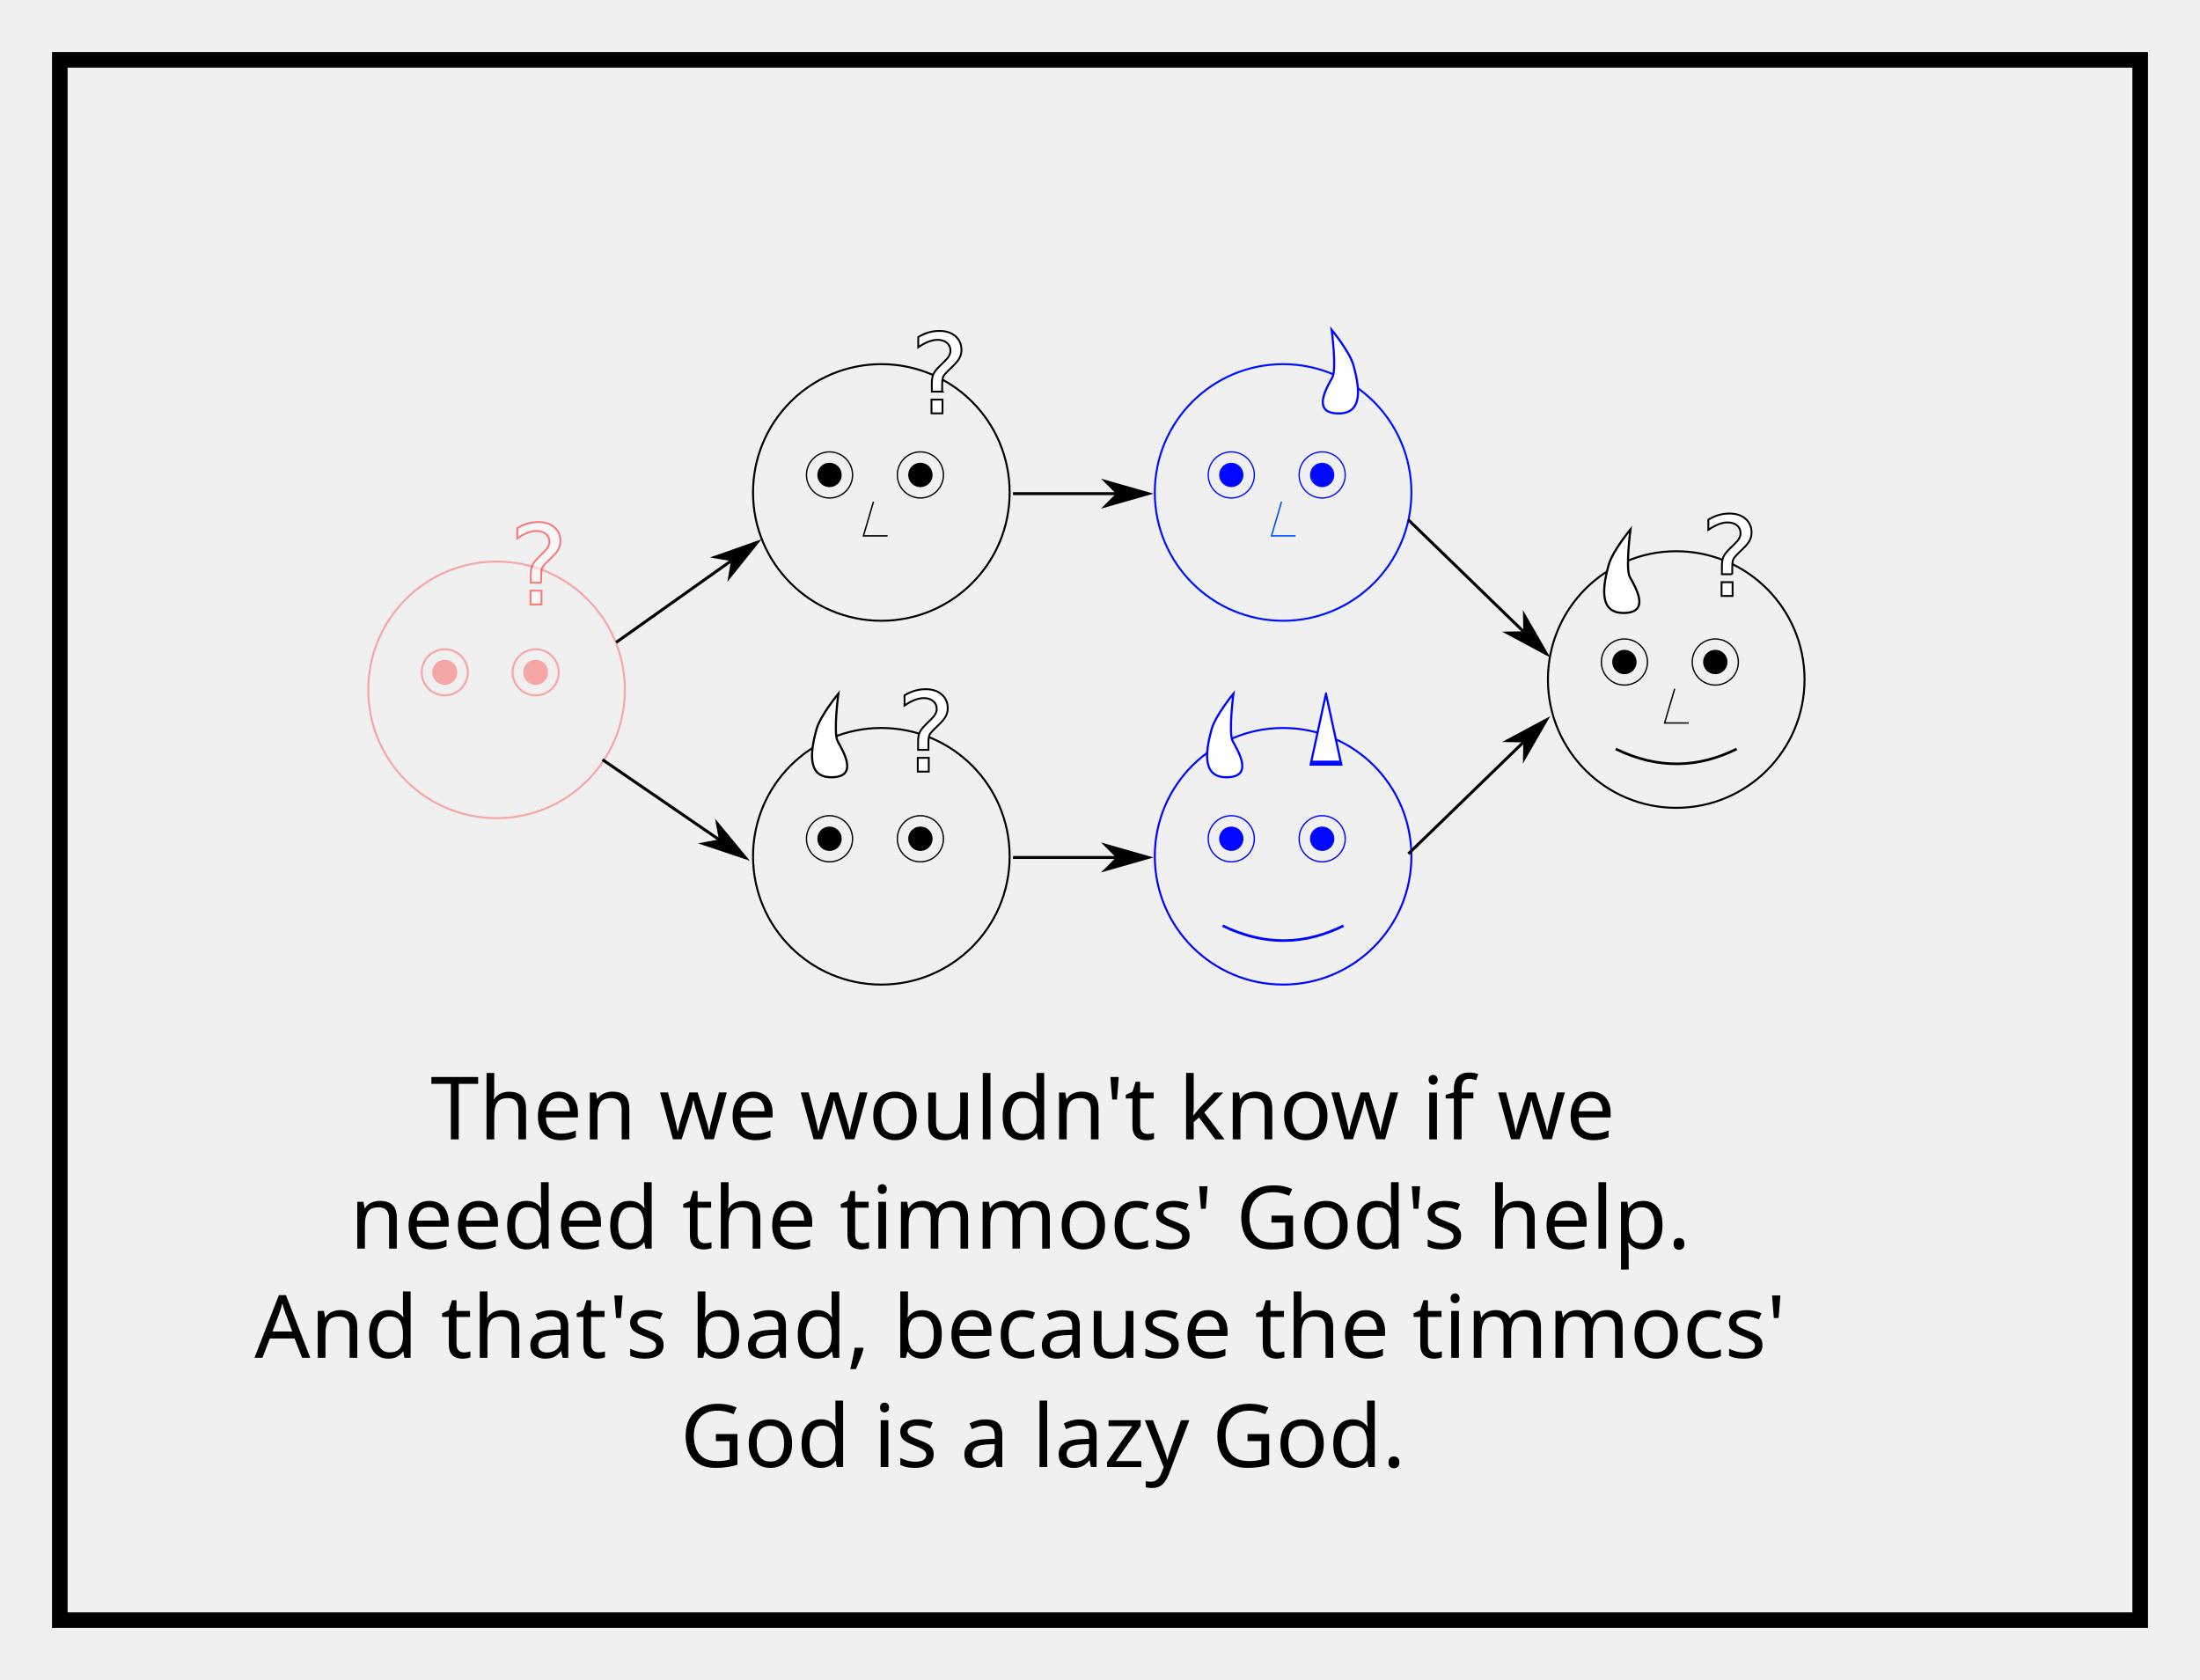
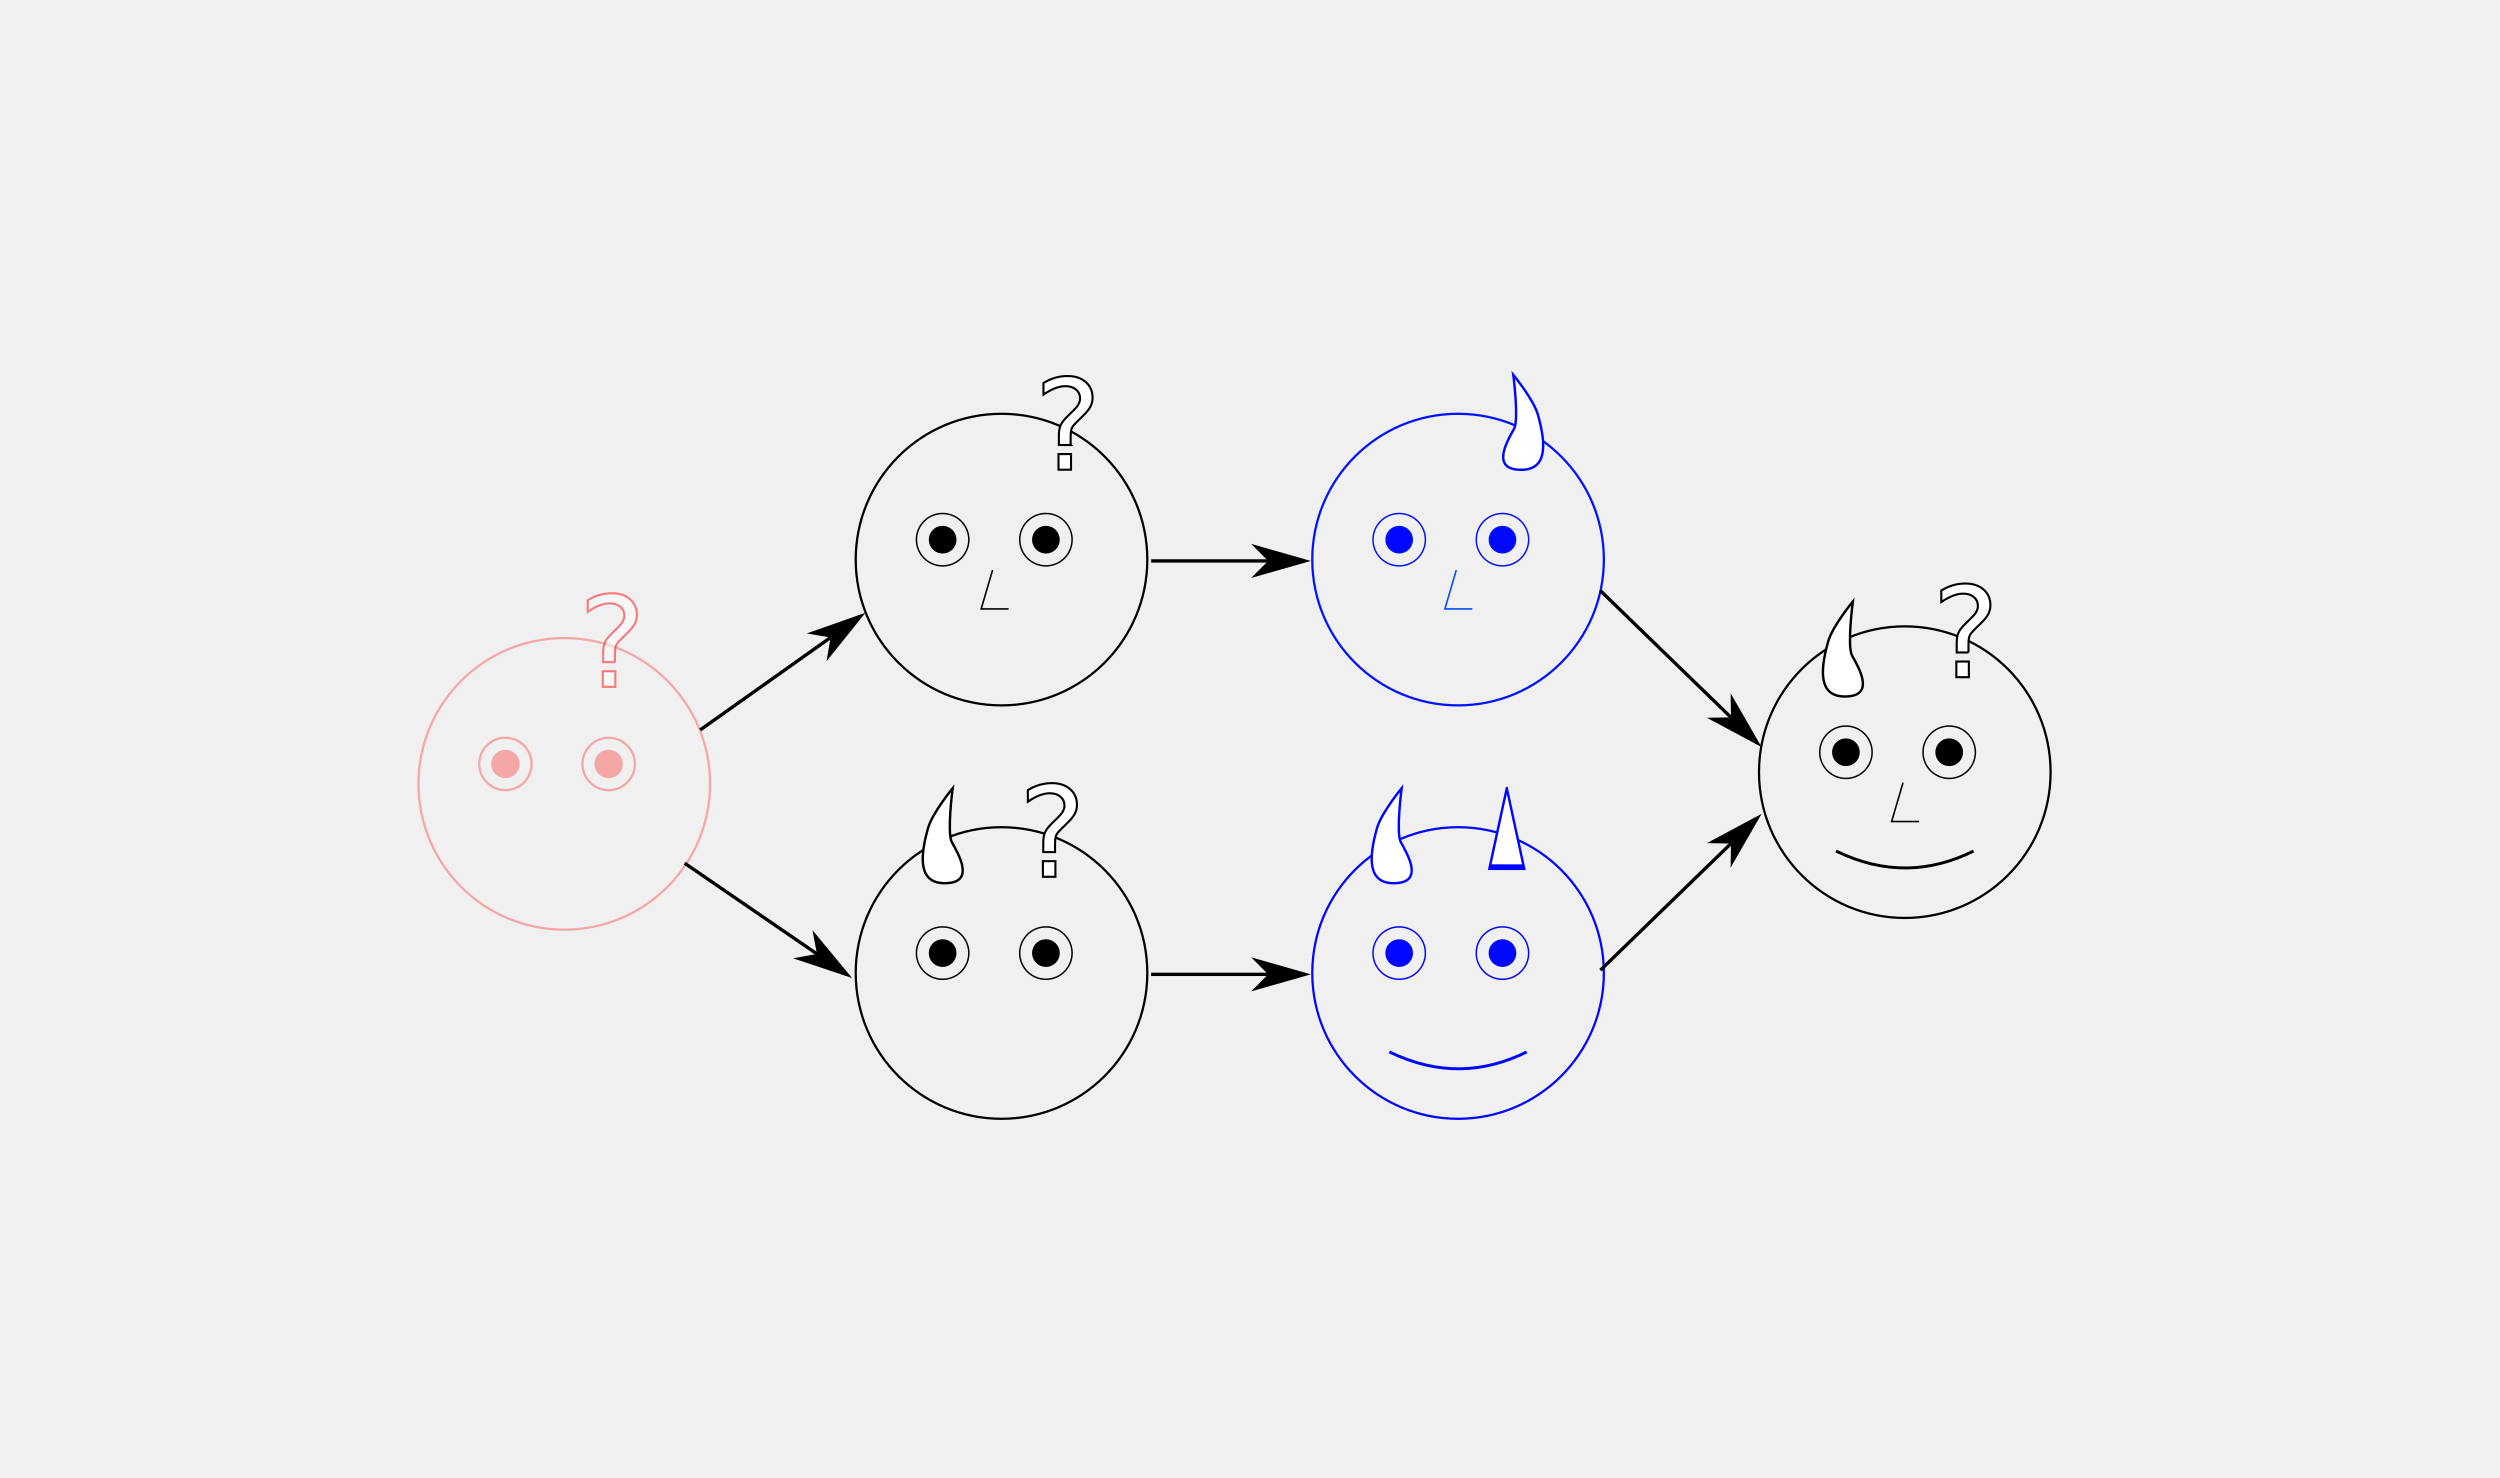
- <svg xmlns="http://www.w3.org/2000/svg" width="846" height="646" viewBox="0 0 846 646" id="svg2" version="1.1">
+ <svg xmlns="http://www.w3.org/2000/svg" width="846" height="500" viewBox="0 0 846 500" id="svg2" version="1.1">
  <defs id="defs4">
    <marker orient="auto" refY="0" refX="0" id="marker22638" style="overflow:visible">
      <path id="path22640" d="M 0,0 5,-5 -12.5,0 5,5 0,0 Z" style="fill:#000000;fill-opacity:1;fill-rule:evenodd;stroke:#000000;stroke-width:1pt;stroke-opacity:1" transform="matrix(-0.8,0,0,-0.8,-10,0)" />
    </marker>
    <marker orient="auto" refY="0" refX="0" id="marker18329" style="overflow:visible">
      <path id="path18331" d="M 0,0 5,-5 -12.5,0 5,5 0,0 Z" style="fill:#000000;fill-opacity:1;fill-rule:evenodd;stroke:#000000;stroke-width:1pt;stroke-opacity:1" transform="matrix(-0.8,0,0,-0.8,-10,0)" />
    </marker>
    <marker style="overflow:visible" id="marker11570" refX="0" refY="0" orient="auto">
      <path transform="matrix(-0.8,0,0,-0.8,-10,0)" style="fill:#000000;fill-opacity:1;fill-rule:evenodd;stroke:#000000;stroke-width:1pt;stroke-opacity:1" d="M 0,0 5,-5 -12.5,0 5,5 0,0 Z" id="path11572" />
    </marker>
    <marker style="overflow:visible" id="marker11326" refX="0" refY="0" orient="auto">
      <path transform="matrix(-0.8,0,0,-0.8,-10,0)" style="fill:#000000;fill-opacity:1;fill-rule:evenodd;stroke:#000000;stroke-width:1pt;stroke-opacity:1" d="M 0,0 5,-5 -12.5,0 5,5 0,0 Z" id="path11328" />
    </marker>
    <marker orient="auto" refY="0" refX="0" id="marker9818" style="overflow:visible">
      <path id="path9820" d="M 0,0 5,-5 -12.5,0 5,5 0,0 Z" style="fill:#000000;fill-opacity:1;fill-rule:evenodd;stroke:#000000;stroke-width:1pt;stroke-opacity:1" transform="matrix(-0.8,0,0,-0.8,-10,0)" />
    </marker>
    <marker style="overflow:visible" id="marker9572" refX="0" refY="0" orient="auto">
      <path transform="matrix(-0.8,0,0,-0.8,-10,0)" style="fill:#000000;fill-opacity:1;fill-rule:evenodd;stroke:#000000;stroke-width:1pt;stroke-opacity:1" d="M 0,0 5,-5 -12.5,0 5,5 0,0 Z" id="path9574" />
    </marker>
    <marker style="overflow:visible" id="marker9349" refX="0" refY="0" orient="auto">
      <path transform="matrix(-0.8,0,0,-0.8,-10,0)" style="fill:#000000;fill-opacity:1;fill-rule:evenodd;stroke:#000000;stroke-width:1pt;stroke-opacity:1" d="M 0,0 5,-5 -12.5,0 5,5 0,0 Z" id="path9351" />
    </marker>
    <marker style="overflow:visible" id="marker8273" refX="0" refY="0" orient="auto">
      <path transform="matrix(-0.8,0,0,-0.8,-10,0)" style="fill:#000000;fill-opacity:1;fill-rule:evenodd;stroke:#000000;stroke-width:1pt;stroke-opacity:1" d="M 0,0 5,-5 -12.5,0 5,5 0,0 Z" id="path8275" />
    </marker>
    <marker orient="auto" refY="0" refX="0" id="marker7296" style="overflow:visible">
      <path id="path7298" d="M 0,0 5,-5 -12.5,0 5,5 0,0 Z" style="fill:#000000;fill-opacity:1;fill-rule:evenodd;stroke:#000000;stroke-width:1pt;stroke-opacity:1" transform="matrix(-0.8,0,0,-0.8,-10,0)" />
    </marker>
    <marker orient="auto" refY="0" refX="0" id="marker7060" style="overflow:visible">
      <path id="path7062" d="M 0,0 5,-5 -12.5,0 5,5 0,0 Z" style="fill:#000000;fill-opacity:1;fill-rule:evenodd;stroke:#000000;stroke-width:1pt;stroke-opacity:1" transform="matrix(-0.8,0,0,-0.8,-10,0)" />
    </marker>
    <marker orient="auto" refY="0" refX="0" id="marker7724" style="overflow:visible">
      <path id="path7726" d="M 0,0 5,-5 -12.5,0 5,5 0,0 Z" style="fill:#000000;fill-opacity:1;fill-rule:evenodd;stroke:#000000;stroke-width:1pt;stroke-opacity:1" transform="matrix(-0.8,0,0,-0.8,-10,0)" />
    </marker>
    <marker style="overflow:visible" id="marker7176" refX="0" refY="0" orient="auto">
      <path transform="matrix(-0.8,0,0,-0.8,-10,0)" style="fill:#000000;fill-opacity:1;fill-rule:evenodd;stroke:#000000;stroke-width:1pt;stroke-opacity:1" d="M 0,0 5,-5 -12.5,0 5,5 0,0 Z" id="path7178" />
    </marker>
    <marker style="overflow:visible" id="marker6998" refX="0" refY="0" orient="auto">
      <path transform="matrix(-0.8,0,0,-0.8,-10,0)" style="fill:#000000;fill-opacity:1;fill-rule:evenodd;stroke:#000000;stroke-width:1pt;stroke-opacity:1" d="M 0,0 5,-5 -12.5,0 5,5 0,0 Z" id="path7000" />
    </marker>
    <marker orient="auto" refY="0" refX="0" id="marker6826" style="overflow:visible">
      <path id="path6828" d="M 0,0 5,-5 -12.5,0 5,5 0,0 Z" style="fill:#000000;fill-opacity:1;fill-rule:evenodd;stroke:#000000;stroke-width:1pt;stroke-opacity:1" transform="matrix(-0.8,0,0,-0.8,-10,0)" />
    </marker>
    <marker style="overflow:visible" id="marker6555" refX="0" refY="0" orient="auto">
      <path transform="matrix(-0.8,0,0,-0.8,-10,0)" style="fill:#000000;fill-opacity:1;fill-rule:evenodd;stroke:#000000;stroke-width:1pt;stroke-opacity:1" d="M 0,0 5,-5 -12.5,0 5,5 0,0 Z" id="path6557" />
    </marker>
    <marker orient="auto" refY="0" refX="0" id="marker6349" style="overflow:visible">
      <path id="path6351" d="M 0,0 5,-5 -12.5,0 5,5 0,0 Z" style="fill:#000000;fill-opacity:1;fill-rule:evenodd;stroke:#000000;stroke-width:1pt;stroke-opacity:1" transform="matrix(-0.8,0,0,-0.8,-10,0)" />
    </marker>
    <marker style="overflow:visible" id="marker6195" refX="0" refY="0" orient="auto">
      <path transform="matrix(-0.8,0,0,-0.8,-10,0)" style="fill:#000000;fill-opacity:1;fill-rule:evenodd;stroke:#000000;stroke-width:1pt;stroke-opacity:1" d="M 0,0 5,-5 -12.5,0 5,5 0,0 Z" id="path6197" />
    </marker>
    <marker orient="auto" refY="0" refX="0" id="marker5400" style="overflow:visible">
      <path id="path5402" d="M 0,0 5,-5 -12.5,0 5,5 0,0 Z" style="fill:#000000;fill-opacity:1;fill-rule:evenodd;stroke:#000000;stroke-width:1pt;stroke-opacity:1" transform="matrix(-0.8,0,0,-0.8,-10,0)" />
    </marker>
    <marker orient="auto" refY="0" refX="0" id="marker5120" style="overflow:visible">
      <path id="path5122" d="M 0,0 5,-5 -12.5,0 5,5 0,0 Z" style="fill:#000000;fill-opacity:1;fill-rule:evenodd;stroke:#000000;stroke-width:1pt;stroke-opacity:1" transform="matrix(-0.8,0,0,-0.8,-10,0)" />
    </marker>
    <marker orient="auto" refY="0" refX="0" id="marker14952" style="overflow:visible">
      <path id="path14954" d="M 0,0 5,-5 -12.5,0 5,5 0,0 Z" style="fill:#000000;fill-opacity:1;fill-rule:evenodd;stroke:#000000;stroke-width:1pt;stroke-opacity:1" transform="matrix(-0.8,0,0,-0.8,-10,0)" />
    </marker>
    <marker style="overflow:visible" id="marker12992" refX="0" refY="0" orient="auto">
      <path transform="matrix(-0.8,0,0,-0.8,-10,0)" style="fill:#000000;fill-opacity:1;fill-rule:evenodd;stroke:#000000;stroke-width:1pt;stroke-opacity:1" d="M 0,0 5,-5 -12.5,0 5,5 0,0 Z" id="path12994" />
    </marker>
    <marker style="overflow:visible" id="marker12886" refX="0" refY="0" orient="auto">
      <path transform="matrix(-0.8,0,0,-0.8,-10,0)" style="fill:#000000;fill-opacity:1;fill-rule:evenodd;stroke:#000000;stroke-width:1pt;stroke-opacity:1" d="M 0,0 5,-5 -12.5,0 5,5 0,0 Z" id="path12888" />
    </marker>
    <marker style="overflow:visible" id="marker12189" refX="0" refY="0" orient="auto">
      <path transform="matrix(-0.8,0,0,-0.8,-10,0)" style="fill:#000000;fill-opacity:1;fill-rule:evenodd;stroke:#000000;stroke-width:1pt;stroke-opacity:1" d="M 0,0 5,-5 -12.5,0 5,5 0,0 Z" id="path12191" />
    </marker>
    <marker style="overflow:visible" id="marker11987" refX="0" refY="0" orient="auto">
      <path transform="matrix(-0.8,0,0,-0.8,-10,0)" style="fill:#000000;fill-opacity:1;fill-rule:evenodd;stroke:#000000;stroke-width:1pt;stroke-opacity:1" d="M 0,0 5,-5 -12.5,0 5,5 0,0 Z" id="path11989" />
    </marker>
    <marker orient="auto" refY="0" refX="0" id="marker11899" style="overflow:visible">
      <path id="path11901" d="M 0,0 5,-5 -12.5,0 5,5 0,0 Z" style="fill:#000000;fill-opacity:1;fill-rule:evenodd;stroke:#000000;stroke-width:1pt;stroke-opacity:1" transform="matrix(-0.8,0,0,-0.8,-10,0)" />
    </marker>
    <marker style="overflow:visible" id="marker11408" refX="0" refY="0" orient="auto">
      <path transform="matrix(-0.8,0,0,-0.8,-10,0)" style="fill:#000000;fill-opacity:1;fill-rule:evenodd;stroke:#000000;stroke-width:1pt;stroke-opacity:1" d="M 0,0 5,-5 -12.5,0 5,5 0,0 Z" id="path11410" />
    </marker>
    <marker orient="auto" refY="0" refX="0" id="marker11332" style="overflow:visible">
      <path id="path11334" d="M 0,0 5,-5 -12.5,0 5,5 0,0 Z" style="fill:#000000;fill-opacity:1;fill-rule:evenodd;stroke:#000000;stroke-width:1pt;stroke-opacity:1" transform="matrix(-0.8,0,0,-0.8,-10,0)" />
    </marker>
    <marker orient="auto" refY="0" refX="0" id="marker9287" style="overflow:visible">
      <path id="path9289" d="M 0,0 5,-5 -12.5,0 5,5 0,0 Z" style="fill:#000000;fill-opacity:1;fill-rule:evenodd;stroke:#000000;stroke-width:1pt;stroke-opacity:1" transform="matrix(-0.8,0,0,-0.8,-10,0)" />
    </marker>
    <marker orient="auto" refY="0" refX="0" id="marker5155" style="overflow:visible">
      <path id="path5157" d="M 0,0 5,-5 -12.5,0 5,5 0,0 Z" style="fill:#000000;fill-opacity:1;fill-rule:evenodd;stroke:#000000;stroke-width:1pt;stroke-opacity:1" transform="matrix(-0.8,0,0,-0.8,-10,0)" />
    </marker>
    <marker style="overflow:visible" id="marker4941" refX="0" refY="0" orient="auto">
      <path transform="matrix(-0.8,0,0,-0.8,-10,0)" style="fill:#000000;fill-opacity:1;fill-rule:evenodd;stroke:#000000;stroke-width:1pt;stroke-opacity:1" d="M 0,0 5,-5 -12.5,0 5,5 0,0 Z" id="path4943" />
    </marker>
  </defs>
  <g id="layer1" transform="translate(22.99988,-14520.819)">
    <g transform="translate(-1.5820338e-7,6836.973)" id="g16121">
      <g id="g16123">
-         <rect style="opacity:1;fill:none;fill-opacity:1;stroke:#000000;stroke-width:6;stroke-linejoin:miter;stroke-miterlimit:4;stroke-dasharray:none;stroke-dashoffset:0;stroke-opacity:1" id="rect16125" width="800" height="600" x="-6.2631223e-08" y="7706.846" />
        <circle r="49.338" cy="7873.213" cx="315.912" id="circle16127" style="opacity:1;fill:none;fill-opacity:1;stroke:#000000;stroke-width:0.763;stroke-linejoin:miter;stroke-miterlimit:4;stroke-dasharray:none;stroke-dashoffset:0;stroke-opacity:1" />
        <g transform="matrix(0.08438668,0,0,0.08438668,336.5629,7863.254)" id="g16129">
          <circle style="opacity:1;fill:none;fill-opacity:1;stroke:#000000;stroke-width:6;stroke-linejoin:miter;stroke-miterlimit:4;stroke-dasharray:none;stroke-dashoffset:0;stroke-opacity:1" id="circle16131" cx="-480.833" cy="38.169" r="105.056" />
          <circle style="opacity:1;fill:#000000;fill-opacity:1;stroke:#000000;stroke-width:6;stroke-linejoin:miter;stroke-miterlimit:4;stroke-dasharray:none;stroke-dashoffset:0;stroke-opacity:1" id="circle16133" cx="-480.833" cy="38.169" r="52.528" />
        </g>
        <g id="g16135" transform="matrix(0.08438668,0,0,0.08438668,371.5105,7863.254)">
          <circle r="105.056" cy="38.169" cx="-480.833" id="circle16137" style="opacity:1;fill:none;fill-opacity:1;stroke:#000000;stroke-width:6;stroke-linejoin:miter;stroke-miterlimit:4;stroke-dasharray:none;stroke-dashoffset:0;stroke-opacity:1" />
          <circle r="52.528" cy="38.169" cx="-480.833" id="circle16139" style="opacity:1;fill:#000000;fill-opacity:1;stroke:#000000;stroke-width:6;stroke-linejoin:miter;stroke-miterlimit:4;stroke-dasharray:none;stroke-dashoffset:0;stroke-opacity:1" />
        </g>
        <path id="path16141" d="m 312.891,7876.762 -3.868,13.152 9.284,0" style="fill:none;fill-rule:evenodd;stroke:#000000;stroke-width:0.542px;stroke-linecap:butt;stroke-linejoin:miter;stroke-opacity:1" />
        <path id="path16143" d="m 366.545,7873.668 51.834,0" style="fill:none;fill-rule:evenodd;stroke:#000000;stroke-width:1.137;stroke-linecap:butt;stroke-linejoin:miter;stroke-miterlimit:4;stroke-dasharray:none;stroke-opacity:1;marker-end:url(#marker5155)" />
        <circle r="49.338" cy="7873.213" cx="470.409" id="circle16145" style="opacity:1;fill:none;fill-opacity:1;stroke:#0012ff;stroke-width:0.763;stroke-linejoin:miter;stroke-miterlimit:4;stroke-dasharray:none;stroke-dashoffset:0;stroke-opacity:1" />
        <circle r="8.865" cy="7866.475" cx="450.484" id="circle16147" style="opacity:1;fill:none;fill-opacity:1;stroke:#0012ff;stroke-width:0.506;stroke-linejoin:miter;stroke-miterlimit:4;stroke-dasharray:none;stroke-dashoffset:0;stroke-opacity:1" />
        <circle r="4.433" cy="7866.475" cx="450.484" id="circle16149" style="opacity:1;fill:#0007ff;fill-opacity:1;stroke:#0012ff;stroke-width:0.506;stroke-linejoin:miter;stroke-miterlimit:4;stroke-dasharray:none;stroke-dashoffset:0;stroke-opacity:1" />
        <circle style="opacity:1;fill:none;fill-opacity:1;stroke:#0012ff;stroke-width:0.506;stroke-linejoin:miter;stroke-miterlimit:4;stroke-dasharray:none;stroke-dashoffset:0;stroke-opacity:1" id="circle16151" cx="485.432" cy="7866.475" r="8.865" />
        <circle style="opacity:1;fill:#0007ff;fill-opacity:1;stroke:#0012ff;stroke-width:0.506;stroke-linejoin:miter;stroke-miterlimit:4;stroke-dasharray:none;stroke-dashoffset:0;stroke-opacity:1" id="circle16153" cx="485.432" cy="7866.475" r="4.433" />
        <path id="path16155" d="m 469.816,7876.762 -3.868,13.152 9.284,0" style="fill:none;fill-rule:evenodd;stroke:#004dff;stroke-width:0.542px;stroke-linecap:butt;stroke-linejoin:miter;stroke-opacity:1" />
        <g transform="matrix(0.354175,0,0,0.354175,483.0994,7692.636)" id="g16157">
          <circle r="139.303" cy="712.951" cx="391.008" id="circle16159" style="opacity:1;fill:none;fill-opacity:1;stroke:#000000;stroke-width:2.155;stroke-linejoin:miter;stroke-miterlimit:4;stroke-dasharray:none;stroke-dashoffset:0;stroke-opacity:1" />
          <g transform="matrix(0.2382626,0,0,0.2382626,449.3148,684.8322)" id="g16161">
            <circle style="opacity:1;fill:none;fill-opacity:1;stroke:#000000;stroke-width:6;stroke-linejoin:miter;stroke-miterlimit:4;stroke-dasharray:none;stroke-dashoffset:0;stroke-opacity:1" id="circle16163" cx="-480.833" cy="38.169" r="105.056" />
            <circle style="opacity:1;fill:#000000;fill-opacity:1;stroke:#000000;stroke-width:6;stroke-linejoin:miter;stroke-miterlimit:4;stroke-dasharray:none;stroke-dashoffset:0;stroke-opacity:1" id="circle16165" cx="-480.833" cy="38.169" r="52.528" />
          </g>
          <g id="g16167" transform="matrix(0.2382626,0,0,0.2382626,547.9881,684.8322)">
            <circle r="105.056" cy="38.169" cx="-480.833" id="circle16169" style="opacity:1;fill:none;fill-opacity:1;stroke:#000000;stroke-width:6;stroke-linejoin:miter;stroke-miterlimit:4;stroke-dasharray:none;stroke-dashoffset:0;stroke-opacity:1" />
            <circle r="52.528" cy="38.169" cx="-480.833" id="circle16171" style="opacity:1;fill:#000000;fill-opacity:1;stroke:#000000;stroke-width:6;stroke-linejoin:miter;stroke-miterlimit:4;stroke-dasharray:none;stroke-dashoffset:0;stroke-opacity:1" />
          </g>
        </g>
        <path style="fill:none;fill-rule:evenodd;stroke:#000000;stroke-width:0.542px;stroke-linecap:butt;stroke-linejoin:miter;stroke-opacity:1" d="m 620.992,7948.695 -3.868,13.152 9.284,0" id="path16173" />
        <path id="path16175" d="m 598.341,7971.854 c 16.645,8.058 32.011,7.154 46.483,0" style="fill:none;fill-rule:evenodd;stroke:#000000;stroke-width:1px;stroke-linecap:butt;stroke-linejoin:miter;stroke-opacity:1" />
        <path style="opacity:1;fill:#ffffff;fill-opacity:1;stroke:#000000;stroke-width:0.824;stroke-linejoin:miter;stroke-miterlimit:4;stroke-dasharray:none;stroke-dashoffset:0;stroke-opacity:1" d="m 603.741,7905.714 c -1.736,-3.126 0.253,-18.322 0.253,-18.322 0,0 -6.902,8.398 -8.349,13.569 -2.756,9.847 -3.481,19.316 6.795,18.537 8.97,-0.675 3.472,-9.874 1.301,-13.784 z" id="path16177" />
        <path id="path16179" d="m 518.583,7883.742 52.96,51.382" style="fill:none;fill-rule:evenodd;stroke:#000000;stroke-width:1.137;stroke-linecap:butt;stroke-linejoin:miter;stroke-miterlimit:4;stroke-dasharray:none;stroke-opacity:1;marker-end:url(#marker11899)" />
        <g style="opacity:0.311" id="g16181" transform="translate(0,639.1509)">
          <circle style="opacity:1;fill:none;fill-opacity:1;stroke:#ff0000;stroke-width:0.763;stroke-linejoin:miter;stroke-miterlimit:4;stroke-dasharray:none;stroke-dashoffset:0;stroke-opacity:1" id="circle16183" cx="167.957" cy="7309.958" r="49.338" />
          <circle style="opacity:1;fill:none;fill-opacity:1;stroke:#ff0000;stroke-width:0.763;stroke-linejoin:miter;stroke-miterlimit:4;stroke-dasharray:none;stroke-dashoffset:0;stroke-opacity:1" id="circle16185" cx="148.032" cy="7303.221" r="8.865" />
          <circle style="opacity:1;fill:#ff0000;fill-opacity:1;stroke:#ff0000;stroke-width:0.763;stroke-linejoin:miter;stroke-miterlimit:4;stroke-dasharray:none;stroke-dashoffset:0;stroke-opacity:1" id="circle16187" cx="148.032" cy="7303.221" r="4.433" />
          <circle r="8.865" cy="7303.221" cx="182.98" id="circle16189" style="opacity:1;fill:none;fill-opacity:1;stroke:#ff0000;stroke-width:0.763;stroke-linejoin:miter;stroke-miterlimit:4;stroke-dasharray:none;stroke-dashoffset:0;stroke-opacity:1" />
          <circle r="4.433" cy="7303.221" cx="182.98" id="circle16191" style="opacity:1;fill:#ff0000;fill-opacity:1;stroke:#ff0000;stroke-width:0.763;stroke-linejoin:miter;stroke-miterlimit:4;stroke-dasharray:none;stroke-dashoffset:0;stroke-opacity:1" />
        </g>
        <circle style="opacity:1;fill:none;fill-opacity:1;stroke:#000000;stroke-width:0.763;stroke-linejoin:miter;stroke-miterlimit:4;stroke-dasharray:none;stroke-dashoffset:0;stroke-opacity:1" id="circle16193" cx="315.912" cy="8013.11" r="49.338" />
        <g id="g16195" transform="matrix(0.08438668,0,0,0.08438668,336.5629,8003.151)">
          <circle r="105.056" cy="38.169" cx="-480.833" id="circle16197" style="opacity:1;fill:none;fill-opacity:1;stroke:#000000;stroke-width:6;stroke-linejoin:miter;stroke-miterlimit:4;stroke-dasharray:none;stroke-dashoffset:0;stroke-opacity:1" />
          <circle r="52.528" cy="38.169" cx="-480.833" id="circle16199" style="opacity:1;fill:#000000;fill-opacity:1;stroke:#000000;stroke-width:6;stroke-linejoin:miter;stroke-miterlimit:4;stroke-dasharray:none;stroke-dashoffset:0;stroke-opacity:1" />
        </g>
        <g transform="matrix(0.08438668,0,0,0.08438668,371.5105,8003.151)" id="g16201">
          <circle style="opacity:1;fill:none;fill-opacity:1;stroke:#000000;stroke-width:6;stroke-linejoin:miter;stroke-miterlimit:4;stroke-dasharray:none;stroke-dashoffset:0;stroke-opacity:1" id="circle16203" cx="-480.833" cy="38.169" r="105.056" />
          <circle style="opacity:1;fill:#000000;fill-opacity:1;stroke:#000000;stroke-width:6;stroke-linejoin:miter;stroke-miterlimit:4;stroke-dasharray:none;stroke-dashoffset:0;stroke-opacity:1" id="circle16205" cx="-480.833" cy="38.169" r="52.528" />
        </g>
        <path style="fill:none;fill-rule:evenodd;stroke:#000000;stroke-width:1.137;stroke-linecap:butt;stroke-linejoin:miter;stroke-miterlimit:4;stroke-dasharray:none;stroke-opacity:1;marker-end:url(#marker12992)" d="m 208.689,7975.958 54.843,37.607" id="path16207" />
        <path style="fill:none;fill-rule:evenodd;stroke:#000000;stroke-width:1.137;stroke-linecap:butt;stroke-linejoin:miter;stroke-miterlimit:4;stroke-dasharray:none;stroke-opacity:1;marker-end:url(#marker5155)" d="m 366.545,8013.565 51.834,0" id="path16209" />
        <circle style="opacity:1;fill:none;fill-opacity:1;stroke:#0007ff;stroke-width:0.763;stroke-linejoin:miter;stroke-miterlimit:4;stroke-dasharray:none;stroke-dashoffset:0;stroke-opacity:1" id="circle16211" cx="470.409" cy="8013.109" r="49.338" />
        <circle style="opacity:1;fill:none;fill-opacity:1;stroke:#0007ff;stroke-width:0.506;stroke-linejoin:miter;stroke-miterlimit:4;stroke-dasharray:none;stroke-dashoffset:0;stroke-opacity:1" id="circle16213" cx="450.484" cy="8006.372" r="8.865" />
        <circle style="opacity:1;fill:#0007ff;fill-opacity:1;stroke:#0007ff;stroke-width:0.506;stroke-linejoin:miter;stroke-miterlimit:4;stroke-dasharray:none;stroke-dashoffset:0;stroke-opacity:1" id="circle16215" cx="450.484" cy="8006.372" r="4.433" />
        <circle r="8.865" cy="8006.372" cx="485.432" id="circle16217" style="opacity:1;fill:none;fill-opacity:1;stroke:#0007ff;stroke-width:0.506;stroke-linejoin:miter;stroke-miterlimit:4;stroke-dasharray:none;stroke-dashoffset:0;stroke-opacity:1" />
        <circle r="4.433" cy="8006.372" cx="485.432" id="circle16219" style="opacity:1;fill:#0007ff;fill-opacity:1;stroke:#0007ff;stroke-width:0.506;stroke-linejoin:miter;stroke-miterlimit:4;stroke-dasharray:none;stroke-dashoffset:0;stroke-opacity:1" />
        <path id="path16221" d="m 447.166,8039.819 c 16.645,8.058 32.011,7.154 46.483,0" style="fill:none;fill-rule:evenodd;stroke:#0007ff;stroke-width:1px;stroke-linecap:butt;stroke-linejoin:miter;stroke-opacity:1" />
        <path style="fill:none;fill-rule:evenodd;stroke:#000000;stroke-width:1.137;stroke-linecap:butt;stroke-linejoin:miter;stroke-miterlimit:4;stroke-dasharray:none;stroke-opacity:1;marker-end:url(#marker12189)" d="m 518.583,8012.158 52.96,-51.382" id="path16223" />
        <path id="path16225" d="m 299.126,7968.894 c -1.736,-3.126 0.253,-18.322 0.253,-18.322 0,0 -6.902,8.398 -8.349,13.569 -2.756,9.847 -3.481,19.316 6.795,18.537 8.97,-0.675 3.472,-9.874 1.301,-13.784 z" style="opacity:1;fill:#ffffff;fill-opacity:1;stroke:#000000;stroke-width:0.824;stroke-linejoin:miter;stroke-miterlimit:4;stroke-dasharray:none;stroke-dashoffset:0;stroke-opacity:1" />
        <path style="opacity:1;fill:#ffffff;fill-opacity:1;stroke:#0007ff;stroke-width:0.824;stroke-linejoin:miter;stroke-miterlimit:4;stroke-dasharray:none;stroke-dashoffset:0;stroke-opacity:1" d="m 489.346,7828.997 c 1.736,-3.126 -0.253,-18.322 -0.253,-18.322 0,0 6.902,8.398 8.349,13.569 2.756,9.847 3.481,19.316 -6.795,18.537 -8.97,-0.675 -3.472,-9.874 -1.301,-13.784 z" id="path16227" />
        <path style="opacity:1;fill:#ffffff;fill-opacity:1;stroke:#0007ff;stroke-width:0.824;stroke-linejoin:miter;stroke-miterlimit:4;stroke-dasharray:none;stroke-dashoffset:0;stroke-opacity:1" d="m 451.057,7968.894 c -1.736,-3.126 0.253,-18.322 0.253,-18.322 0,0 -6.902,8.398 -8.349,13.569 -2.756,9.847 -3.481,19.316 6.795,18.537 8.97,-0.675 3.472,-9.874 1.301,-13.784 z" id="path16229" />
        <path id="path16231" d="m 213.954,7930.852 54.09,-38.359" style="fill:none;fill-rule:evenodd;stroke:#000000;stroke-width:1.137;stroke-linecap:butt;stroke-linejoin:miter;stroke-miterlimit:4;stroke-dasharray:none;stroke-opacity:1;marker-end:url(#marker14952)" />
        <path style="opacity:1;fill:#ffffff;fill-opacity:1;stroke:#0007ff;stroke-width:1.306;stroke-linejoin:miter;stroke-miterlimit:4;stroke-dasharray:none;stroke-dashoffset:0;stroke-opacity:1" id="path16233" d="m 487.891,6649.514 -20.598,0 10.299,-17.838 z" transform="matrix(0.561164,0,0,1.495318,218.8915,-1965.836)" />
        <g transform="matrix(0.7117533,0,0,0.7117533,237.0377,2718.949)" id="g16235" style="font-style:normal;font-weight:normal;font-size:60px;line-height:125%;font-family:sans-serif;text-align:center;letter-spacing:0px;word-spacing:0px;text-anchor:middle;fill:#ffffff;fill-opacity:1;stroke:#000000;stroke-width:1px;stroke-linecap:butt;stroke-linejoin:miter;stroke-opacity:1">
          <path id="path16237" style="fill:#ffffff;fill-opacity:1;stroke:#000000;stroke-opacity:1" d="m 137.916,7191.463 5.947,0 0,7.441 -5.947,0 0,-7.441 z m 5.771,-4.307 -5.596,0 0,-4.512 q 0,-2.959 0.82,-4.863 0.82,-1.904 3.457,-4.424 l 2.637,-2.607 q 1.67,-1.553 2.402,-2.93 0.762,-1.377 0.762,-2.812 0,-2.607 -1.934,-4.219 -1.904,-1.611 -5.068,-1.611 -2.314,0 -4.951,1.025 -2.607,1.025 -5.449,2.988 l 0,-5.508 q 2.754,-1.67 5.566,-2.49 2.842,-0.82 5.859,-0.82 5.391,0 8.643,2.842 3.281,2.842 3.281,7.5 0,2.227 -1.055,4.248 -1.055,1.992 -3.691,4.512 l -2.578,2.519 q -1.377,1.377 -1.963,2.168 -0.557,0.762 -0.791,1.494 -0.176,0.615 -0.264,1.494 -0.088,0.879 -0.088,2.402 l 0,3.603 z" />
        </g>
        <g style="font-style:normal;font-weight:normal;font-size:60px;line-height:125%;font-family:sans-serif;text-align:center;letter-spacing:0px;word-spacing:0px;text-anchor:middle;opacity:0.493;fill:#ffffff;fill-opacity:1;stroke:#ff0000;stroke-width:1;stroke-linecap:butt;stroke-linejoin:miter;stroke-miterlimit:4;stroke-dasharray:none;stroke-opacity:1" id="g16239" transform="matrix(0.7117533,0,0,0.7117533,82.82776,2792.445)">
          <path d="m 137.916,7191.463 5.947,0 0,7.441 -5.947,0 0,-7.441 z m 5.771,-4.307 -5.596,0 0,-4.512 q 0,-2.959 0.82,-4.863 0.82,-1.904 3.457,-4.424 l 2.637,-2.607 q 1.67,-1.553 2.402,-2.93 0.762,-1.377 0.762,-2.812 0,-2.607 -1.934,-4.219 -1.904,-1.611 -5.068,-1.611 -2.314,0 -4.951,1.025 -2.607,1.025 -5.449,2.988 l 0,-5.508 q 2.754,-1.67 5.566,-2.49 2.842,-0.82 5.859,-0.82 5.391,0 8.643,2.842 3.281,2.842 3.281,7.5 0,2.227 -1.055,4.248 -1.055,1.992 -3.691,4.512 l -2.578,2.519 q -1.377,1.377 -1.963,2.168 -0.557,0.762 -0.791,1.494 -0.176,0.615 -0.264,1.494 -0.088,0.879 -0.088,2.402 l 0,3.603 z" style="fill:#ffffff;fill-opacity:1;stroke:#ff0000;stroke-width:1;stroke-miterlimit:4;stroke-dasharray:none;stroke-opacity:1" id="path16241" />
        </g>
        <g style="font-style:normal;font-weight:normal;font-size:60px;line-height:125%;font-family:sans-serif;text-align:center;letter-spacing:0px;word-spacing:0px;text-anchor:middle;fill:#ffffff;fill-opacity:1;stroke:#000000;stroke-width:1px;stroke-linecap:butt;stroke-linejoin:miter;stroke-opacity:1" id="g16243" transform="matrix(0.7117533,0,0,0.7117533,540.864,2789.164)">
          <path d="m 137.916,7191.463 5.947,0 0,7.441 -5.947,0 0,-7.441 z m 5.771,-4.307 -5.596,0 0,-4.512 q 0,-2.959 0.82,-4.863 0.82,-1.904 3.457,-4.424 l 2.637,-2.607 q 1.67,-1.553 2.402,-2.93 0.762,-1.377 0.762,-2.812 0,-2.607 -1.934,-4.219 -1.904,-1.611 -5.068,-1.611 -2.314,0 -4.951,1.025 -2.607,1.025 -5.449,2.988 l 0,-5.508 q 2.754,-1.67 5.566,-2.49 2.842,-0.82 5.859,-0.82 5.391,0 8.643,2.842 3.281,2.842 3.281,7.5 0,2.227 -1.055,4.248 -1.055,1.992 -3.691,4.512 l -2.578,2.519 q -1.377,1.377 -1.963,2.168 -0.557,0.762 -0.791,1.494 -0.176,0.615 -0.264,1.494 -0.088,0.879 -0.088,2.402 l 0,3.603 z" style="fill:#ffffff;fill-opacity:1;stroke:#000000;stroke-opacity:1" id="path16245" />
        </g>
      </g>
    </g>
-     <text xml:space="preserve" style="font-style:normal;font-weight:normal;font-size:33.601px;line-height:125%;font-family:sans-serif;letter-spacing:0px;word-spacing:0px;fill:#000000;fill-opacity:1;stroke:none;stroke-width:1px;stroke-linecap:butt;stroke-linejoin:miter;stroke-opacity:1" x="399.918" y="14958.932" id="text16322">
-       <tspan id="tspan16334" style="text-align:center;text-anchor:middle;fill:#000000;fill-opacity:1" x="405.267" y="14958.932">Then we wouldn't know if we </tspan>
-       <tspan id="tspan16350" style="text-align:center;text-anchor:middle;fill:#000000;fill-opacity:1" x="399.918" y="15000.934">needed the timmocs' God's help.</tspan>
-       <tspan id="tspan16352" style="text-align:center;text-anchor:middle;fill:#000000;fill-opacity:1" x="399.918" y="15042.935">And that's bad, because the timmocs'</tspan>
-       <tspan id="tspan16354" style="text-align:center;text-anchor:middle;fill:#000000;fill-opacity:1" x="399.918" y="15084.937">God is a lazy God.</tspan>
-     </text>
    <g style="font-style:normal;font-weight:normal;font-size:60px;line-height:125%;font-family:sans-serif;text-align:center;letter-spacing:0px;word-spacing:0px;text-anchor:middle;fill:#ffffff;fill-opacity:1;stroke:#000000;stroke-width:1px;stroke-linecap:butt;stroke-linejoin:miter;stroke-opacity:1" id="g8418" transform="matrix(0.7117533,0,0,0.7117533,231.7573,9693.687)">
      <path d="m 137.916,7191.463 5.947,0 0,7.441 -5.947,0 0,-7.441 z m 5.771,-4.307 -5.596,0 0,-4.512 q 0,-2.959 0.82,-4.863 0.82,-1.904 3.457,-4.424 l 2.637,-2.607 q 1.67,-1.553 2.402,-2.93 0.762,-1.377 0.762,-2.812 0,-2.607 -1.934,-4.219 -1.904,-1.611 -5.068,-1.611 -2.314,0 -4.951,1.025 -2.607,1.025 -5.449,2.988 l 0,-5.508 q 2.754,-1.67 5.566,-2.49 2.842,-0.82 5.859,-0.82 5.391,0 8.643,2.842 3.281,2.842 3.281,7.5 0,2.227 -1.055,4.248 -1.055,1.992 -3.691,4.512 l -2.578,2.519 q -1.377,1.377 -1.963,2.168 -0.557,0.762 -0.791,1.494 -0.176,0.615 -0.264,1.494 -0.088,0.879 -0.088,2.402 l 0,3.603 z" style="fill:#ffffff;fill-opacity:1;stroke:#000000;stroke-opacity:1" id="path8420" />
    </g>
  </g>
</svg>
